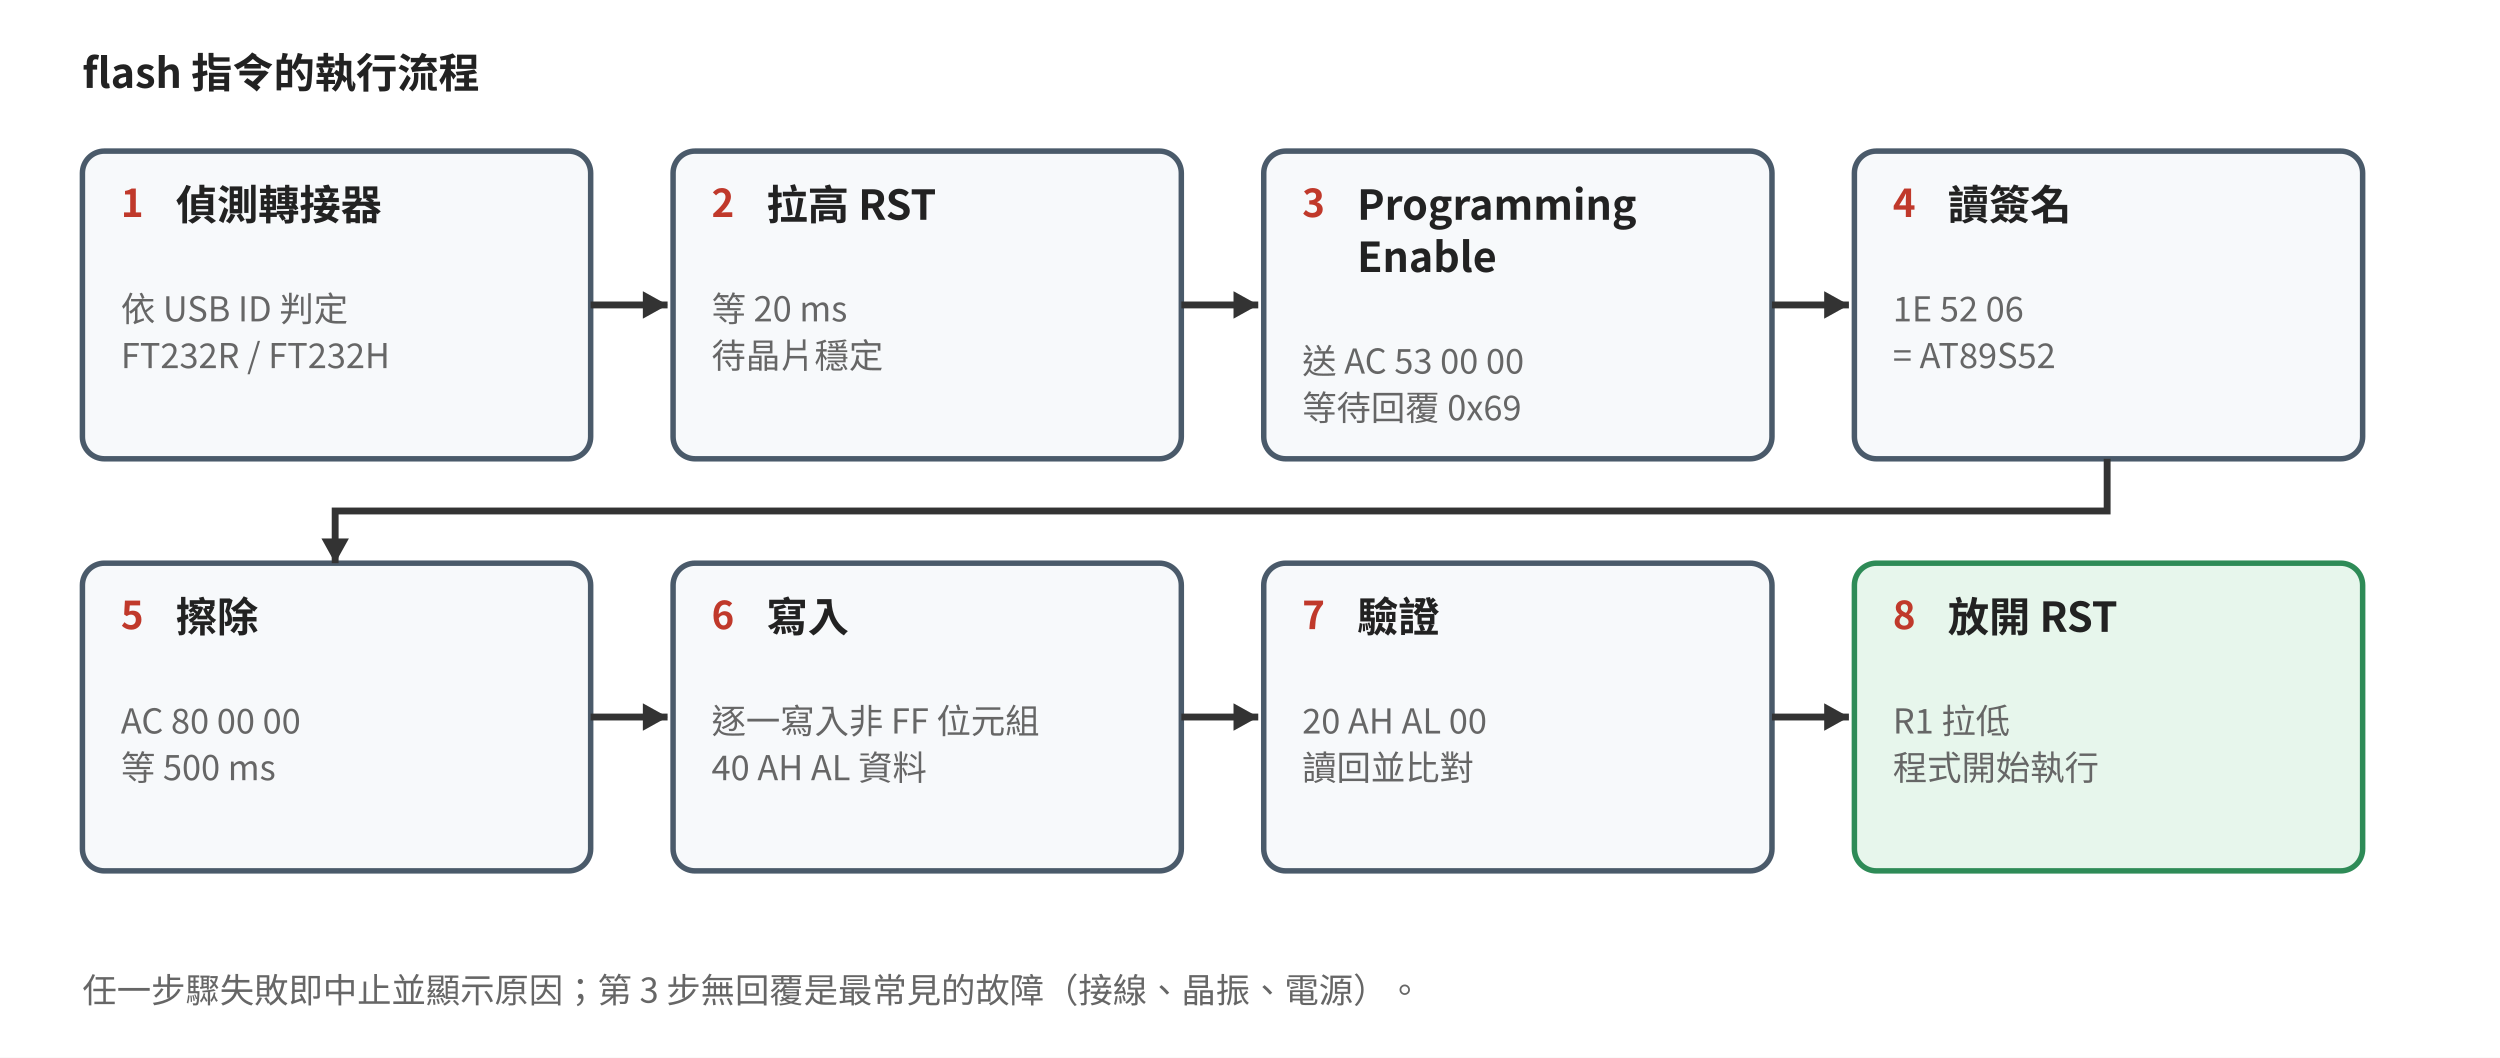
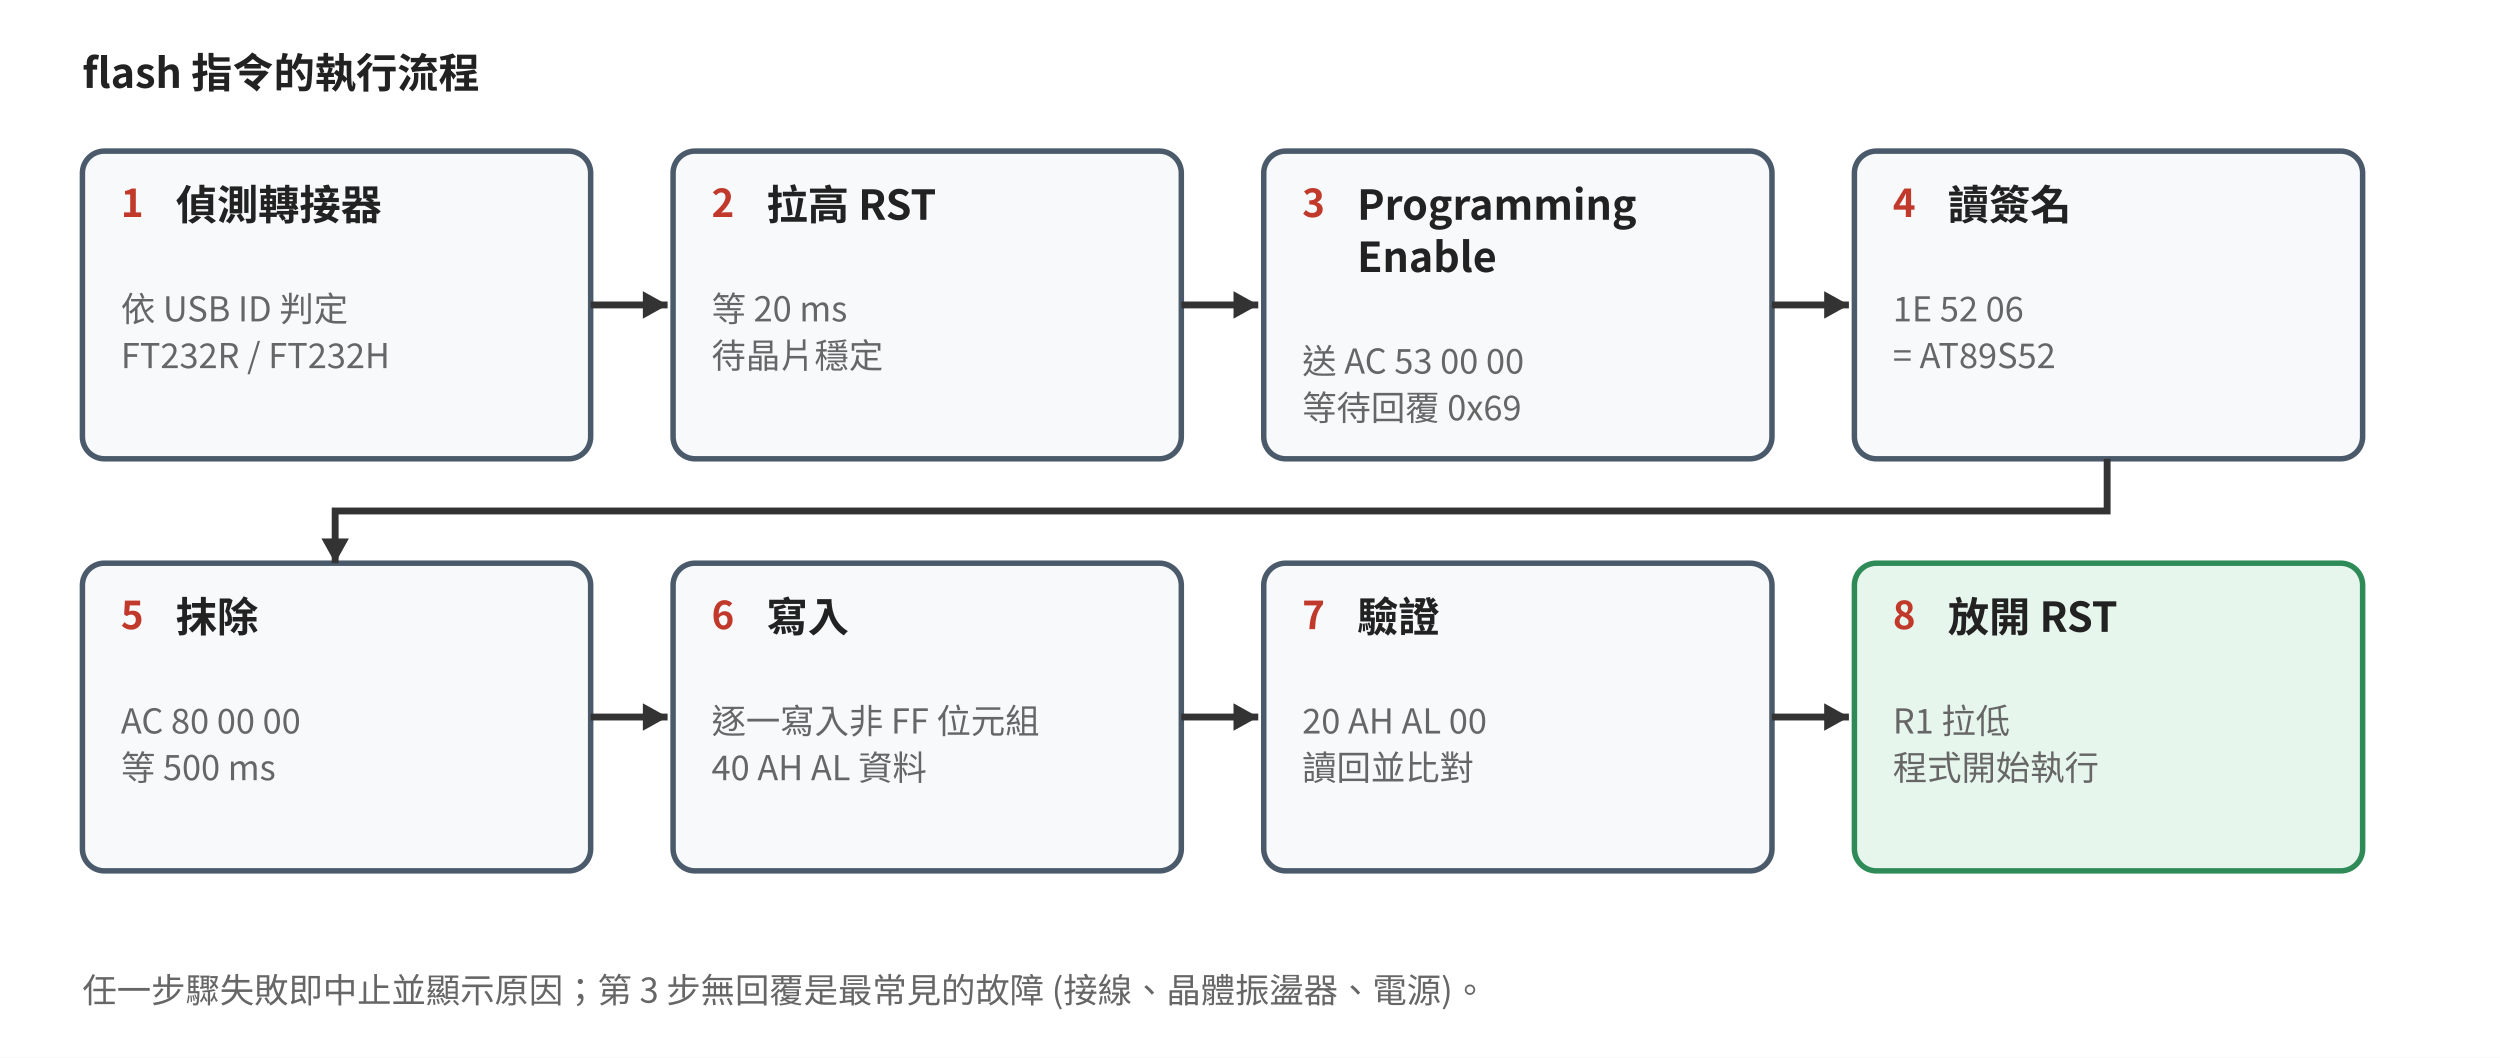
<svg xmlns="http://www.w3.org/2000/svg" viewBox="0 0 910 385" font-family="'Noto Sans CJK TC','PingFang TC','Microsoft JhengHei',sans-serif">
  <rect width="910" height="385" fill="#ffffff" />
  <style>.t{font-size:15px;fill:#222}.s{font-size:12.5px;fill:#666}.b{font-size:15px;font-weight:bold;fill:#222}.m{font-family:Menlo,Consolas,monospace;font-size:14px;fill:#222}.r{font-size:14px;font-weight:bold;fill:#c0392b}.box{fill:#f7f9fb;stroke:#4a5a6a;stroke-width:2}.hi{fill:#fff3cd;stroke:#c98a00;stroke-width:2}.w{stroke:#333;stroke-width:2.5;fill:none}.thin{stroke:#999;stroke-width:1;stroke-dasharray:4 4}.ok{fill:#e7f6ec;stroke:#2e8b57;stroke-width:2}</style>
  <text x="30" y="32" class="b" text-anchor="start">flash 指令的執行流程</text>
  <rect x="30" y="55" width="185" height="112" rx="8" class="box" />
  <text x="44" y="79" class="r" text-anchor="start">1</text>
  <text x="64" y="80" class="b" text-anchor="start">偵測轉接器</text>
  <text x="44" y="117" class="s" text-anchor="start">依 USB ID 判定</text>
  <text x="44" y="134" class="s" text-anchor="start">FT232R / FT232H</text>
  <line x1="215" y1="111" x2="243" y2="111" class="w" />
  <polygon points="243,111 234,106 234,116" fill="#333" />
  <rect x="245" y="55" width="185" height="112" rx="8" class="box" />
  <text x="259" y="79" class="r" text-anchor="start">2</text>
  <text x="279" y="80" class="b" text-anchor="start">拉高 RST</text>
  <text x="259" y="117" class="s" text-anchor="start">等 20 ms</text>
  <text x="259" y="134" class="s" text-anchor="start">待晶片穩定</text>
  <line x1="430" y1="111" x2="458" y2="111" class="w" />
  <polygon points="458,111 449,106 449,116" fill="#333" />
  <rect x="460" y="55" width="185" height="112" rx="8" class="box" />
  <text x="474" y="79" class="r" text-anchor="start">3</text>
  <text x="494" y="80" class="b" text-anchor="start">Programming</text>
  <text x="494" y="99" class="b" text-anchor="start">Enable</text>
  <text x="474" y="136" class="s" text-anchor="start">送 AC 53 00 00</text>
  <text x="474" y="153" class="s" text-anchor="start">等待回覆 0x69</text>
  <line x1="645" y1="111" x2="673" y2="111" class="w" />
  <polygon points="673,111 664,106 664,116" fill="#333" />
  <rect x="675" y="55" width="185" height="112" rx="8" class="box" />
  <text x="689" y="79" class="r" text-anchor="start">4</text>
  <text x="709" y="80" class="b" text-anchor="start">讀簽名</text>
  <text x="689" y="117" class="s" text-anchor="start">1E 52 06</text>
  <text x="689" y="134" class="s" text-anchor="start">= AT89S52</text>
  <rect x="30" y="205" width="185" height="112" rx="8" class="box" />
  <text x="44" y="229" class="r" text-anchor="start">5</text>
-   <text x="64" y="230" class="b" text-anchor="start">擦除</text>
+   <text x="64" y="230" class="b" text-anchor="start">抹除</text>
  <text x="44" y="267" class="s" text-anchor="start">AC 80 00 00</text>
  <text x="44" y="284" class="s" text-anchor="start">等 500 ms</text>
  <line x1="215" y1="261" x2="243" y2="261" class="w" />
  <polygon points="243,261 234,256 234,266" fill="#333" />
  <rect x="245" y="205" width="185" height="112" rx="8" class="box" />
  <text x="259" y="229" class="r" text-anchor="start">6</text>
  <text x="279" y="230" class="b" text-anchor="start">寫入</text>
  <text x="259" y="267" class="s" text-anchor="start">逐一寫入非 FF 位元組</text>
  <text x="259" y="284" class="s" text-anchor="start">40 AH AL 資料</text>
  <line x1="430" y1="261" x2="458" y2="261" class="w" />
  <polygon points="458,261 449,256 449,266" fill="#333" />
  <rect x="460" y="205" width="185" height="112" rx="8" class="box" />
  <text x="474" y="229" class="r" text-anchor="start">7</text>
  <text x="494" y="230" class="b" text-anchor="start">驗證</text>
  <text x="474" y="267" class="s" text-anchor="start">20 AH AL 00</text>
  <text x="474" y="284" class="s" text-anchor="start">讀回並比對</text>
  <line x1="645" y1="261" x2="673" y2="261" class="w" />
  <polygon points="673,261 664,256 664,266" fill="#333" />
  <rect x="675" y="205" width="185" height="112" rx="8" class="ok" />
  <text x="689" y="229" class="r" text-anchor="start">8</text>
  <text x="709" y="230" class="b" text-anchor="start">放開 RST</text>
  <text x="689" y="267" class="s" text-anchor="start">R1 拉低</text>
  <text x="689" y="284" class="s" text-anchor="start">程式開始執行</text>
  <polyline points="767,167 767,186 122,186 122,205" class="w" />
  <polygon points="122,205 117,196 127,196" fill="#333" />
-   <text x="30" y="365" class="s" text-anchor="start">任一步驟失敗即中止並顯示原因；第 3 步無回覆是最常見的故障（接線、晶振、電源）。</text>
+   <text x="30" y="365" class="s" text-anchor="start">任一步驟失敗即中止並顯示原因；第 3 步無回覆是最常見的故障 (接線、晶體振盪器、電源)。</text>
</svg>
